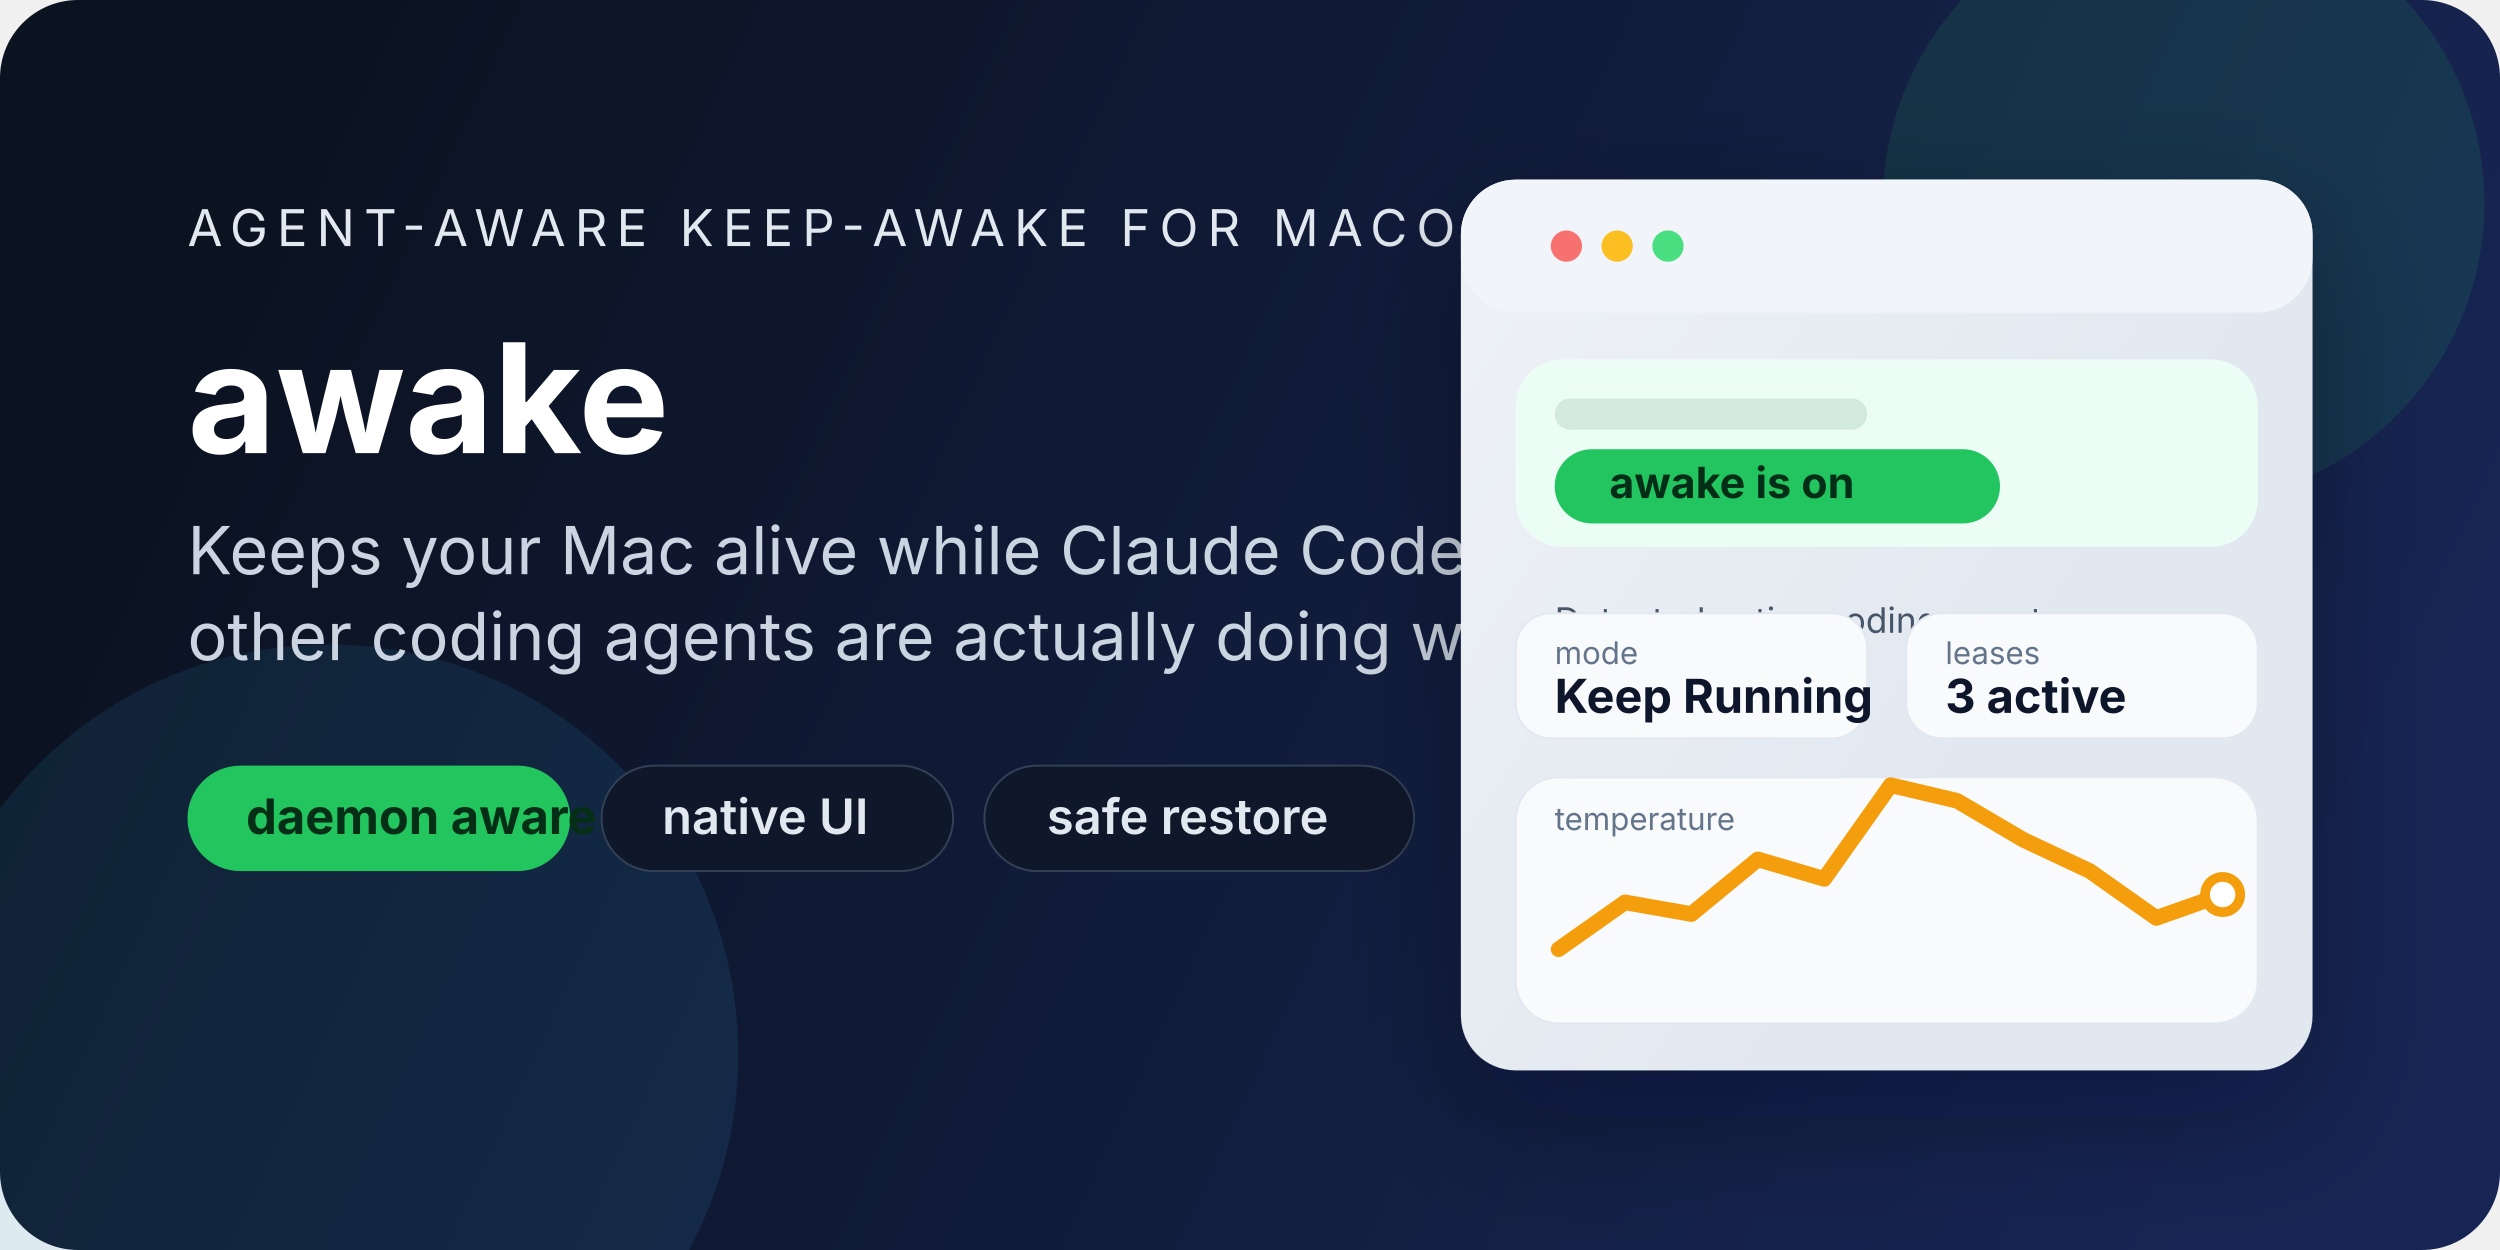
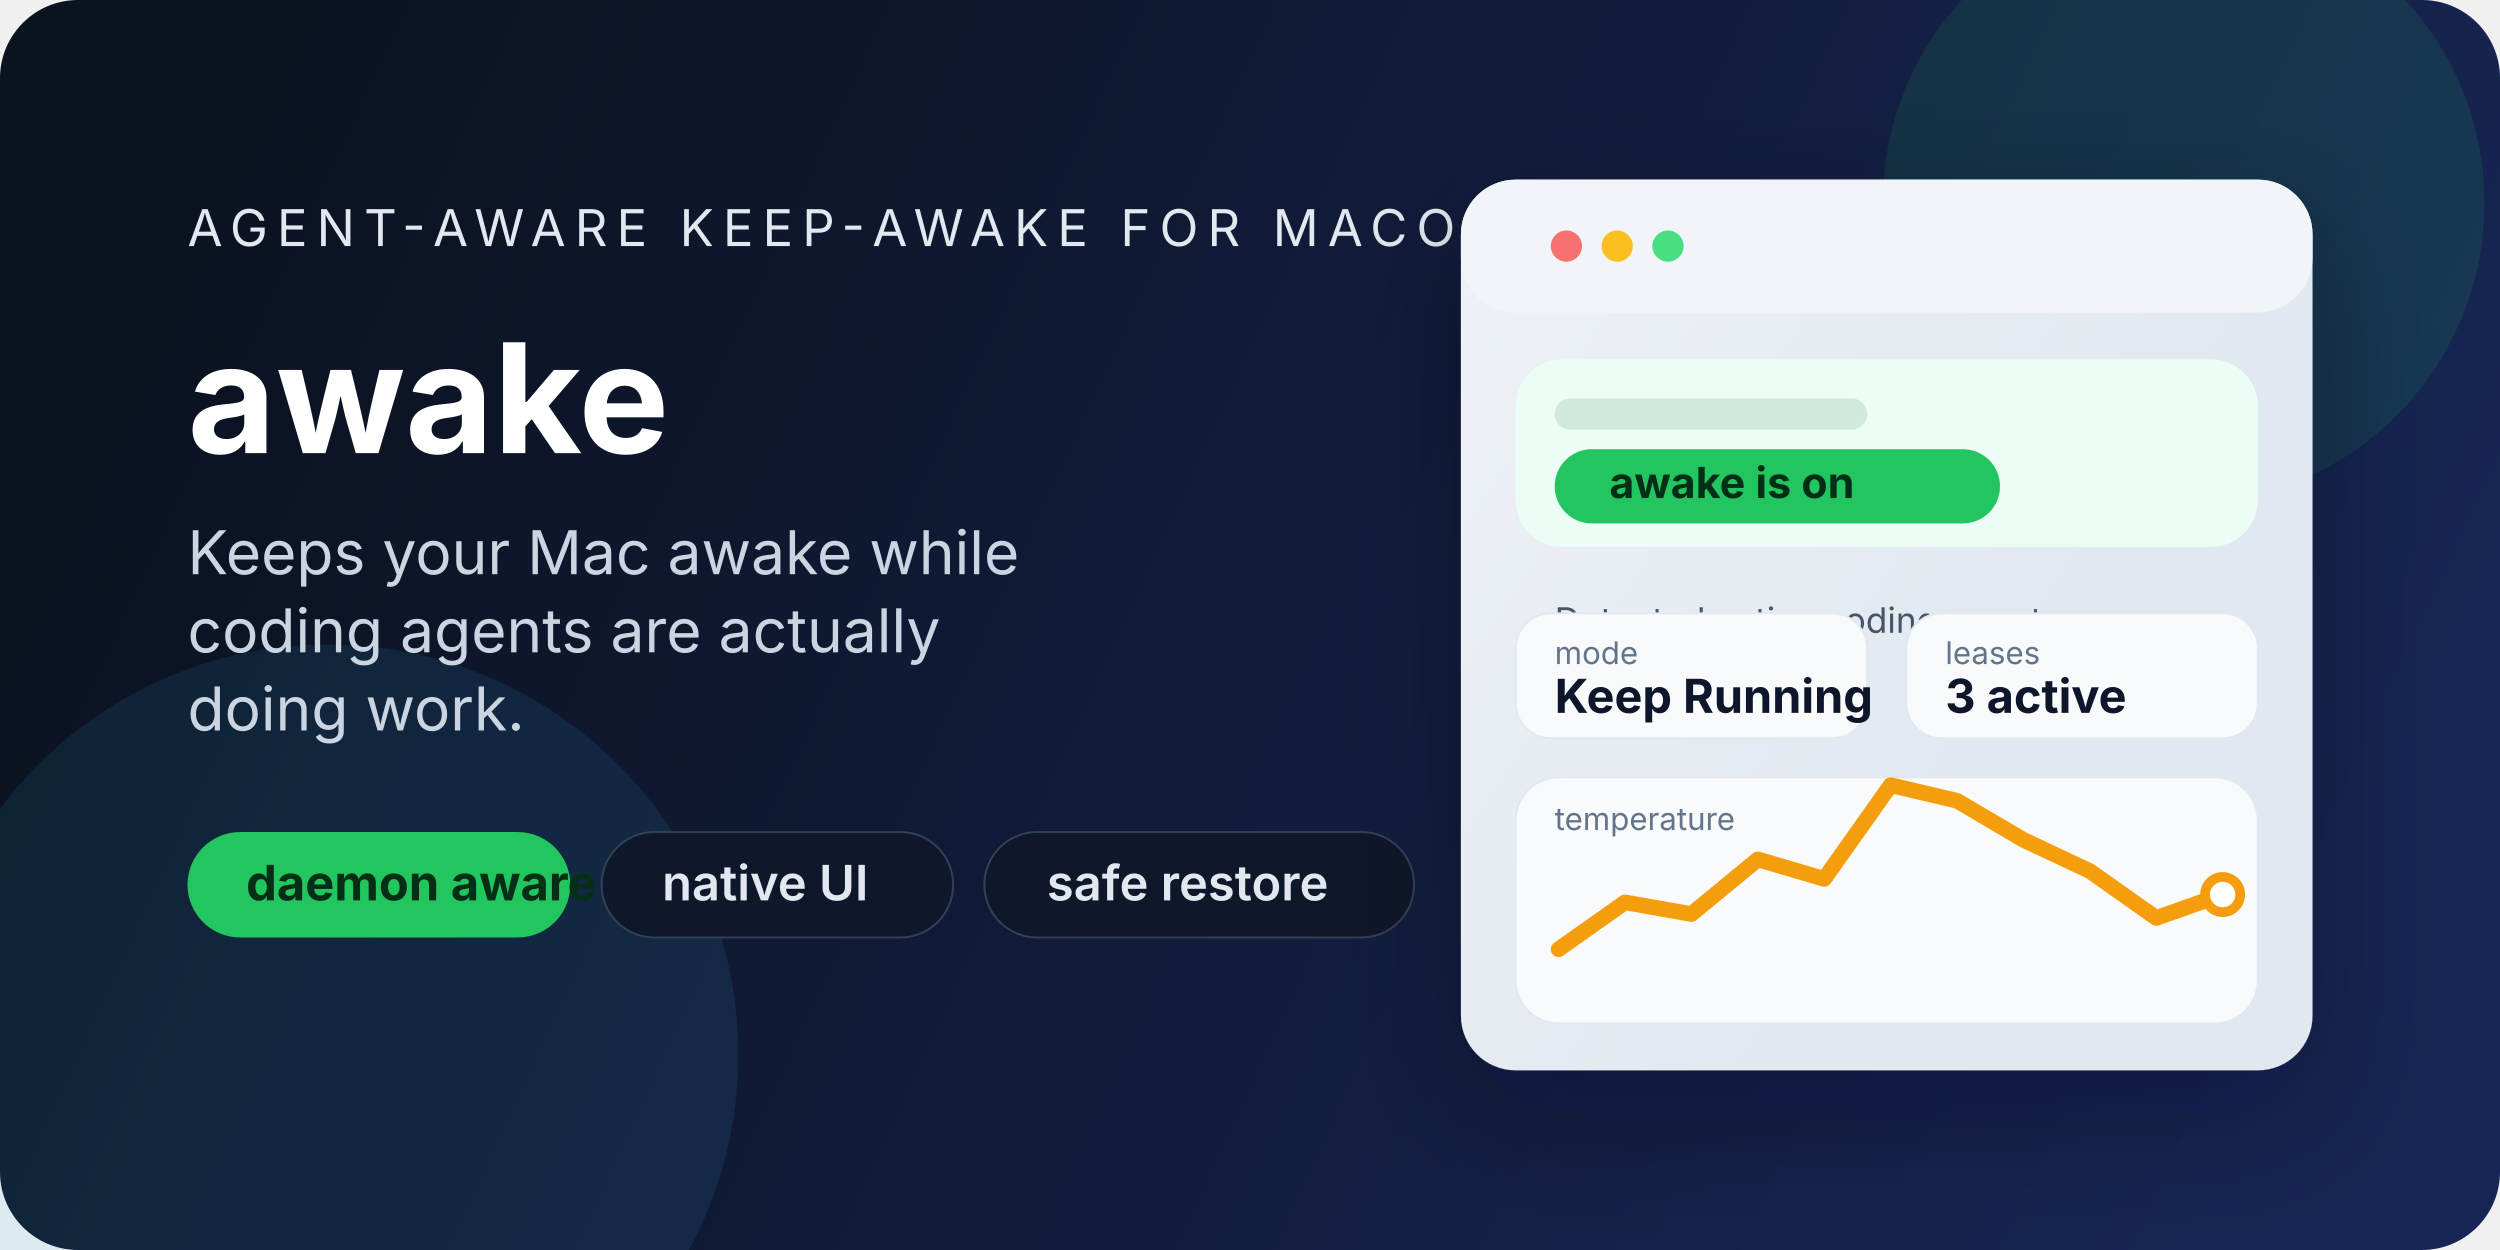
<svg xmlns="http://www.w3.org/2000/svg" width="1280" height="640" viewBox="0 0 1280 640" fill="none">
  <defs>
    <linearGradient id="bg" x1="120" y1="80" x2="1160" y2="560" gradientUnits="userSpaceOnUse">
      <stop stop-color="#0B1220" />
      <stop offset="1" stop-color="#172554" />
    </linearGradient>
    <linearGradient id="panel" x1="356" y1="140" x2="930" y2="520" gradientUnits="userSpaceOnUse">
      <stop stop-color="#F8FAFC" />
      <stop offset="1" stop-color="#E2E8F0" />
    </linearGradient>
    <linearGradient id="accent" x1="716" y1="164" x2="716" y2="220" gradientUnits="userSpaceOnUse">
      <stop stop-color="#86EFAC" />
      <stop offset="1" stop-color="#22C55E" />
    </linearGradient>
    <filter id="shadow" x="0" y="0" width="1280" height="640" filterUnits="userSpaceOnUse" color-interpolation-filters="sRGB">
      <feDropShadow dx="0" dy="24" stdDeviation="32" flood-color="#020617" flood-opacity="0.35" />
    </filter>
  </defs>
  <rect width="1280" height="640" rx="40" fill="url(#bg)" />
  <circle cx="1118" cy="104" r="154" fill="#22C55E" fill-opacity="0.12" />
  <circle cx="168" cy="540" r="210" fill="#38BDF8" fill-opacity="0.10" />
  <text x="96" y="126" fill="#E2E8F0" font-family="-apple-system, BlinkMacSystemFont, 'Segoe UI', sans-serif" font-size="26" letter-spacing="0.18em">AGENT-AWARE KEEP-AWAKE FOR MACOS</text>
  <text x="96" y="232" fill="white" font-family="-apple-system, BlinkMacSystemFont, 'Segoe UI', sans-serif" font-size="78" font-weight="700">awake</text>
-   <text x="96" y="294" fill="#CBD5E1" font-family="-apple-system, BlinkMacSystemFont, 'Segoe UI', sans-serif" font-size="34">Keeps your Mac alive while Claude Code, Codex, and</text>
-   <text x="96" y="338" fill="#CBD5E1" font-family="-apple-system, BlinkMacSystemFont, 'Segoe UI', sans-serif" font-size="34">other coding agents are actually doing work.</text>
-   <rect x="96" y="392" width="196" height="54" rx="27" fill="#22C55E" />
-   <text x="126" y="427" fill="#052E16" font-family="-apple-system, BlinkMacSystemFont, 'Segoe UI', sans-serif" font-size="25" font-weight="700">daemon aware</text>
-   <rect x="308" y="392" width="180" height="54" rx="27" fill="#0F172A" stroke="#334155" />
-   <text x="339" y="427" fill="#E2E8F0" font-family="-apple-system, BlinkMacSystemFont, 'Segoe UI', sans-serif" font-size="25" font-weight="600">native UI</text>
-   <rect x="504" y="392" width="220" height="54" rx="27" fill="#0F172A" stroke="#334155" />
-   <text x="536" y="427" fill="#E2E8F0" font-family="-apple-system, BlinkMacSystemFont, 'Segoe UI', sans-serif" font-size="25" font-weight="600">safe restore</text>
+   <text x="96" y="294" fill="#CBD5E1" font-family="-apple-system, BlinkMacSystemFont, 'Segoe UI', sans-serif" font-size="31">Keeps your Mac awake while</text>
+   <text x="96" y="334" fill="#CBD5E1" font-family="-apple-system, BlinkMacSystemFont, 'Segoe UI', sans-serif" font-size="31">coding agents are actually</text>
+   <text x="96" y="374" fill="#CBD5E1" font-family="-apple-system, BlinkMacSystemFont, 'Segoe UI', sans-serif" font-size="31">doing work.</text>
+   <rect x="96" y="426" width="196" height="54" rx="27" fill="#22C55E" />
+   <text x="126" y="461" fill="#052E16" font-family="-apple-system, BlinkMacSystemFont, 'Segoe UI', sans-serif" font-size="25" font-weight="700">daemon aware</text>
+   <rect x="308" y="426" width="180" height="54" rx="27" fill="#0F172A" stroke="#334155" />
+   <text x="339" y="461" fill="#E2E8F0" font-family="-apple-system, BlinkMacSystemFont, 'Segoe UI', sans-serif" font-size="25" font-weight="600">native UI</text>
+   <rect x="504" y="426" width="220" height="54" rx="27" fill="#0F172A" stroke="#334155" />
+   <text x="536" y="461" fill="#E2E8F0" font-family="-apple-system, BlinkMacSystemFont, 'Segoe UI', sans-serif" font-size="25" font-weight="600">safe restore</text>
  <g filter="url(#shadow)">
    <rect x="748" y="92" width="436" height="456" rx="28" fill="url(#panel)" />
    <rect x="776" y="122" width="148" height="18" rx="9" fill="#CBD5E1" />
    <rect x="748" y="92" width="436" height="68" rx="28" fill="#F1F5F9" />
    <circle cx="802" cy="126" r="8" fill="#F87171" />
    <circle cx="828" cy="126" r="8" fill="#FBBF24" />
    <circle cx="854" cy="126" r="8" fill="#4ADE80" />
    <rect x="776" y="184" width="380" height="96" rx="24" fill="#ECFDF5" />
    <rect x="796" y="204" width="160" height="16" rx="8" fill="#14532D" fill-opacity="0.12" />
    <rect x="796" y="230" width="228" height="38" rx="19" fill="url(#accent)" />
    <text x="824" y="255" fill="#052E16" font-family="-apple-system, BlinkMacSystemFont, 'Segoe UI', sans-serif" font-size="22" font-weight="700">awake is on</text>
    <text x="796" y="324" fill="#475569" font-family="-apple-system, BlinkMacSystemFont, 'Segoe UI', sans-serif" font-size="18">Detected active coding agents</text>
    <rect x="776" y="314" width="180" height="64" rx="18" fill="#F8FAFC" stroke="#E2E8F0" />
    <text x="796" y="340" fill="#64748B" font-family="-apple-system, BlinkMacSystemFont, 'Segoe UI', sans-serif" font-size="16">mode</text>
    <text x="796" y="365" fill="#0F172A" font-family="-apple-system, BlinkMacSystemFont, 'Segoe UI', sans-serif" font-size="24" font-weight="700">Keep Running</text>
    <rect x="976" y="314" width="180" height="64" rx="18" fill="#F8FAFC" stroke="#E2E8F0" />
    <text x="996" y="340" fill="#64748B" font-family="-apple-system, BlinkMacSystemFont, 'Segoe UI', sans-serif" font-size="16">leases</text>
    <text x="996" y="365" fill="#0F172A" font-family="-apple-system, BlinkMacSystemFont, 'Segoe UI', sans-serif" font-size="24" font-weight="700">3 active</text>
    <rect x="776" y="398" width="380" height="126" rx="22" fill="#F8FAFC" stroke="#E2E8F0" />
    <text x="796" y="425" fill="#64748B" font-family="-apple-system, BlinkMacSystemFont, 'Segoe UI', sans-serif" font-size="16">temperature</text>
    <polyline points="798,486 832,462 866,468 900,440 934,450 968,402 1002,410 1036,430 1070,446 1104,470 1138,458" fill="none" stroke="#F59E0B" stroke-width="8" stroke-linecap="round" stroke-linejoin="round" />
    <circle cx="1138" cy="458" r="9" fill="white" stroke="#F59E0B" stroke-width="5" />
  </g>
</svg>
